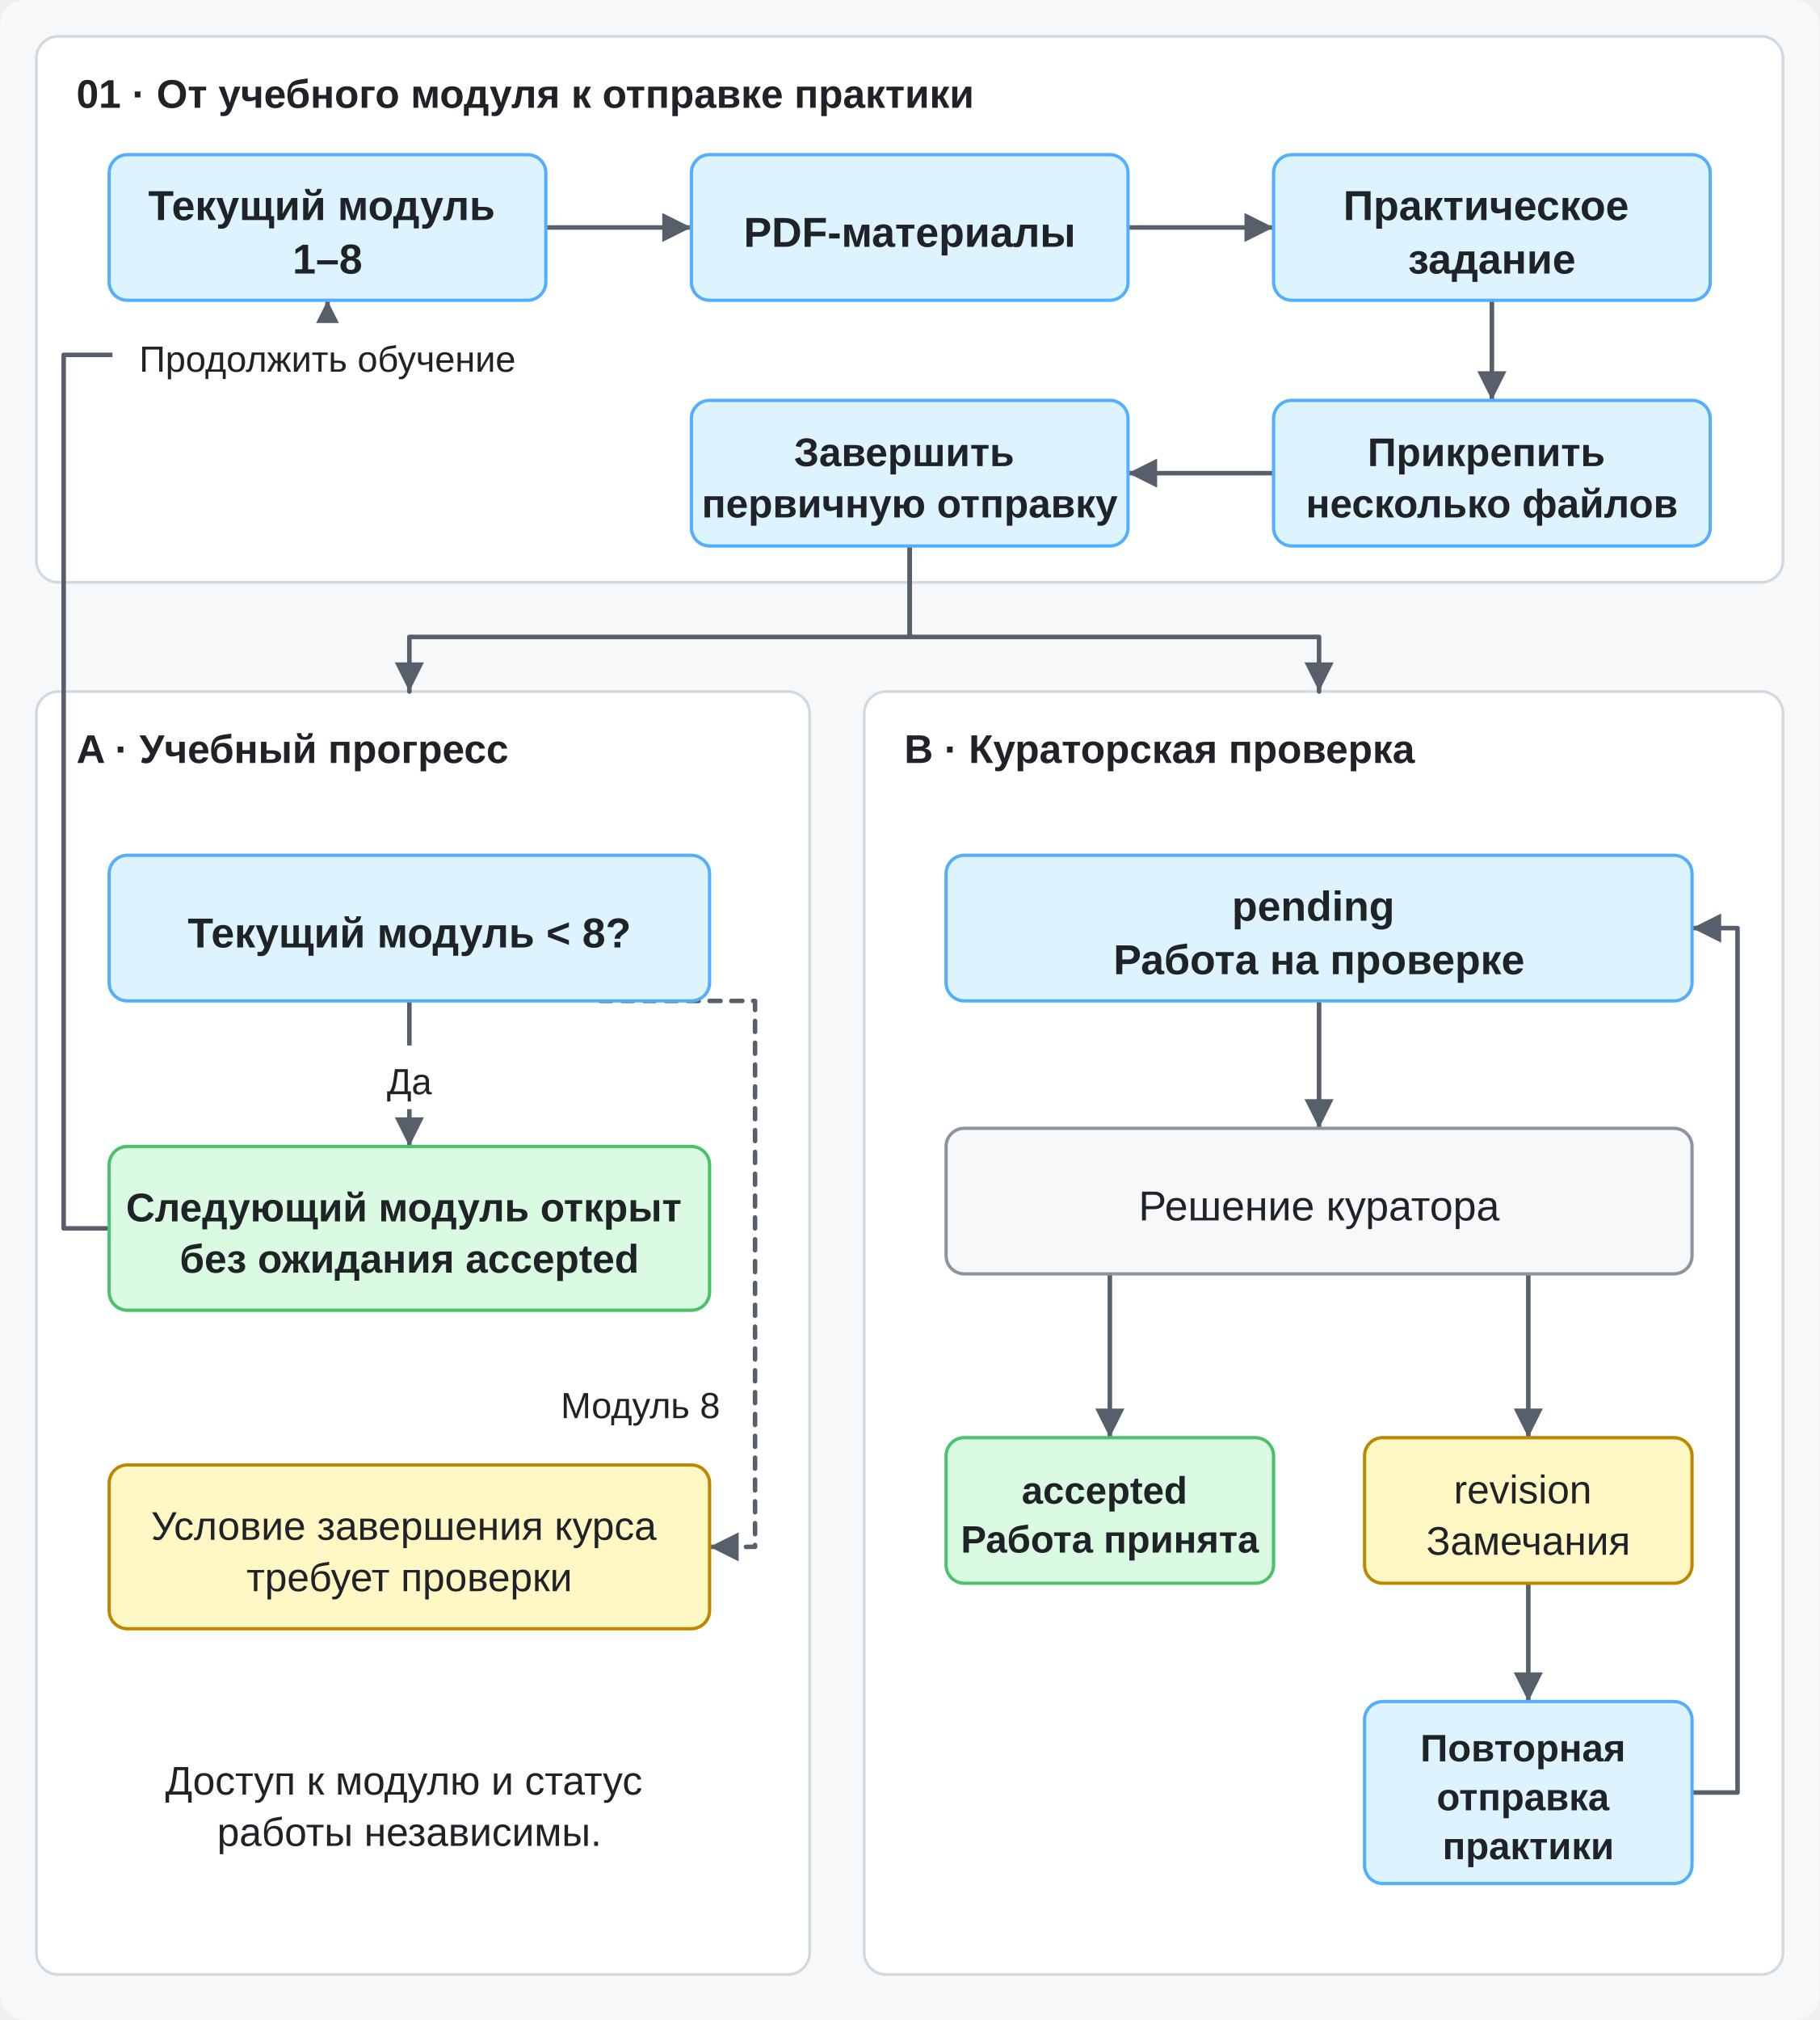
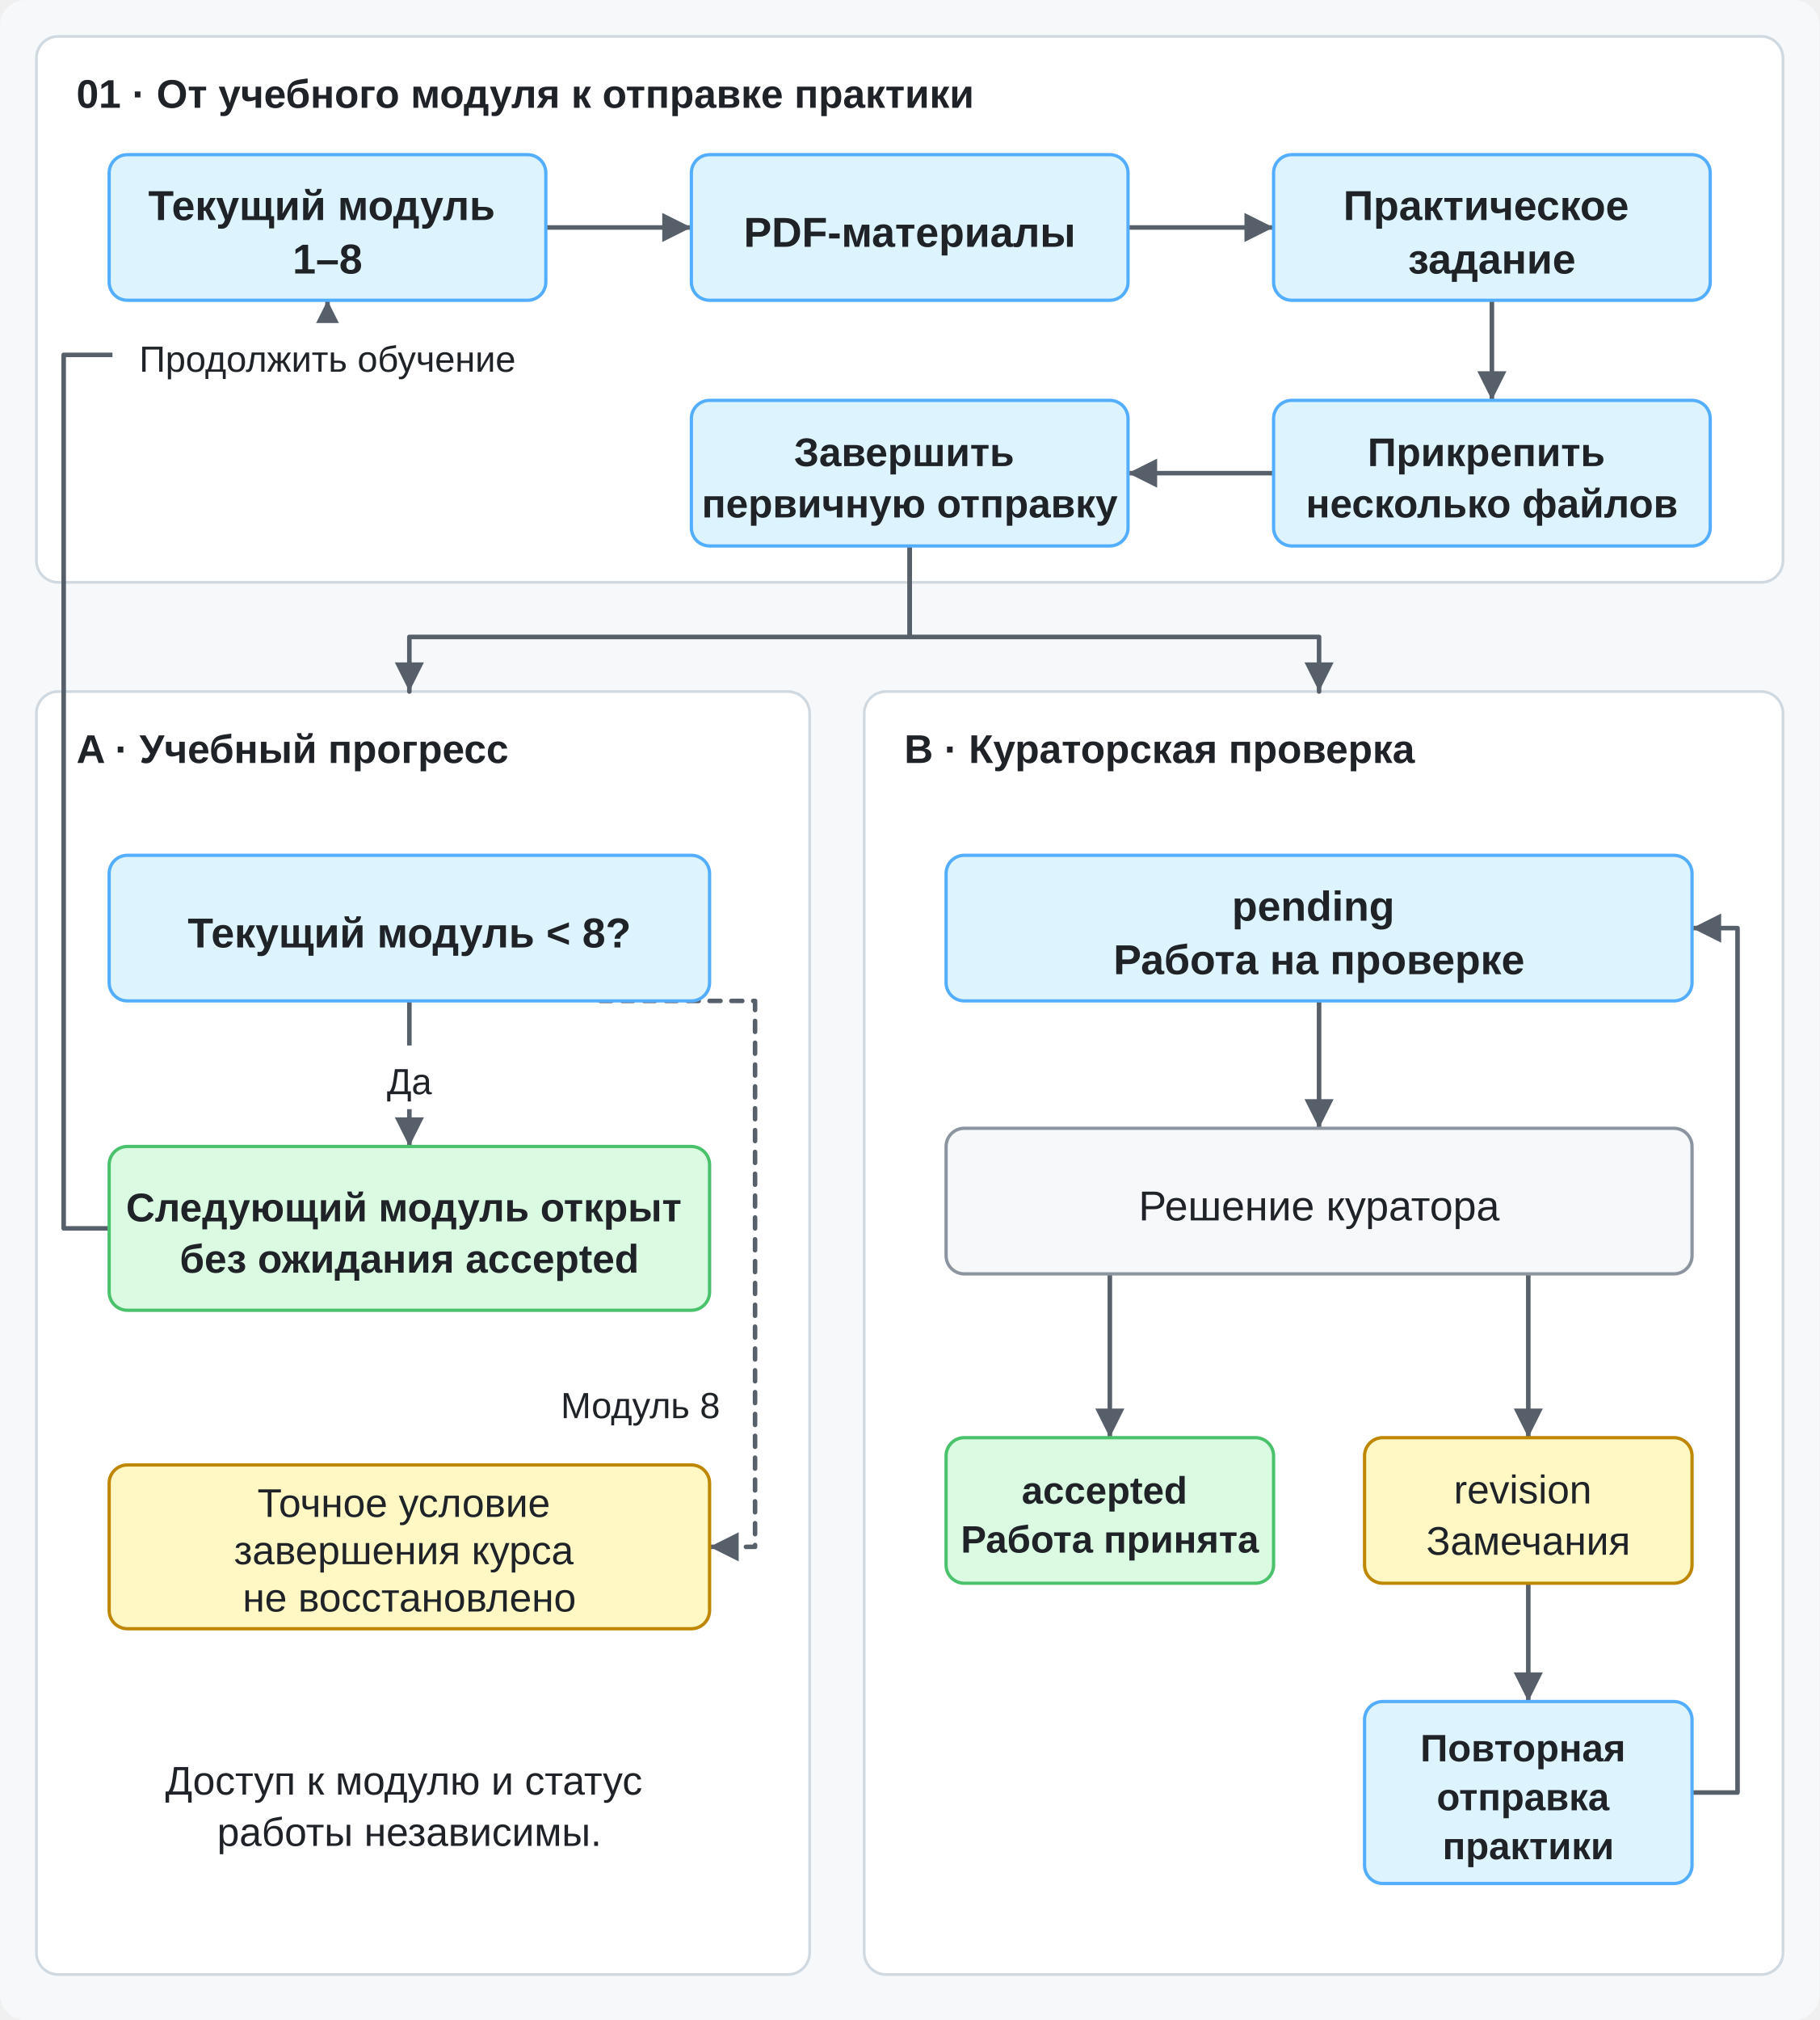
<svg xmlns="http://www.w3.org/2000/svg" width="1000" height="1110" viewBox="0 0 1000 1110" role="img" aria-labelledby="title desc">
  <defs>
    <marker id="arrow" viewBox="0 0 10 10" refX="9" refY="5" markerWidth="8" markerHeight="8" orient="auto-start-reverse">
      <path d="M 1 1 L 9 5 L 1 9 Z" fill="#57606a" />
    </marker>
  </defs>
  <style>text{font-family:Segoe UI,Arial,sans-serif;fill:#1f2328} .line{fill:none;stroke:#57606a;stroke-width:2.5;stroke-linejoin:round;stroke-linecap:round} .stage{fill:#fff;stroke:#d1d9e0;stroke-width:1.5}</style>
  <rect width="1000" height="1110" rx="14" fill="#f6f8fa" />
  <rect x="20" y="20" width="960" height="300" rx="12" class="stage" />
  <text x="42" y="53.0" text-anchor="start" dominant-baseline="middle" font-size="22" font-weight="600">
    <tspan x="42" dy="0.0">01 · От учебного модуля к отправке практики</tspan>
  </text>
  <rect x="20" y="380" width="425" height="705" rx="12" class="stage" />
  <text x="42" y="413.0" text-anchor="start" dominant-baseline="middle" font-size="22" font-weight="600">
    <tspan x="42" dy="0.0">A · Учебный прогресс</tspan>
  </text>
  <rect x="475" y="380" width="505" height="705" rx="12" class="stage" />
  <text x="497" y="413.0" text-anchor="start" dominant-baseline="middle" font-size="22" font-weight="600">
    <tspan x="497" dy="0.0">B · Кураторская проверка</tspan>
  </text>
  <path data-from="Module" data-to="PDF" d="M 300 125 H 380" class="line" marker-end="url(#arrow)" />
  <path data-from="PDF" data-to="Practice" d="M 620 125 H 700" class="line" marker-end="url(#arrow)" />
  <path data-from="Practice" data-to="Files" d="M 820 165 V 220" class="line" marker-end="url(#arrow)" />
  <path data-from="Files" data-to="Submit" d="M 700 260 H 620" class="line" marker-end="url(#arrow)" />
  <path data-from="Submit" data-to="progress" d="M 500 300 V 350 H 225 V 380" class="line" marker-end="url(#arrow)" />
  <path data-from="Submit" data-to="review" d="M 500 300 V 350 H 725 V 380" class="line" marker-end="url(#arrow)" />
  <path data-from="More" data-to="Next" d="M 225 550 V 630" class="line" marker-end="url(#arrow)" />
  <rect x="204.5" y="574.5" width="41.0" height="35.0" rx="4" fill="#fff" />
  <text x="225" y="595.6" text-anchor="middle" dominant-baseline="middle" font-size="20" font-weight="400">
    <tspan x="225" dy="0.0">Да</tspan>
  </text>
  <path data-from="More" data-to="Final" d="M 330 550 H 415 V 850 H 390" class="line" marker-end="url(#arrow)" stroke-dasharray="6 6" />
  <rect x="297.0" y="752.5" width="110.0" height="35.0" rx="4" fill="#fff" />
  <text x="352" y="773.6" text-anchor="middle" dominant-baseline="middle" font-size="20" font-weight="400">
    <tspan x="352" dy="0.0">Модуль 8</tspan>
  </text>
  <path data-from="Next" data-to="Module" d="M 60 675 H 35 V 195 H 180 V 165" class="line" marker-end="url(#arrow)" />
  <rect x="61.8" y="177.5" width="236.5" height="35.0" rx="4" fill="#fff" />
  <text x="180" y="198.6" text-anchor="middle" dominant-baseline="middle" font-size="20" font-weight="400">
    <tspan x="180" dy="0.0">Продолжить обучение</tspan>
  </text>
  <path data-from="Pending" data-to="Decision" d="M 725 550 V 620" class="line" marker-end="url(#arrow)" />
  <path data-from="Decision" data-to="Accepted" d="M 610 700 V 790" class="line" marker-end="url(#arrow)" />
  <path data-from="Decision" data-to="Revision" d="M 840 700 V 790" class="line" marker-end="url(#arrow)" />
  <path data-from="Revision" data-to="Resubmit" d="M 840 870 V 935" class="line" marker-end="url(#arrow)" />
  <path data-from="Resubmit" data-to="Pending" d="M 930 985 H 955 V 510 H 930" class="line" marker-end="url(#arrow)" />
  <g id="node-Module">
    <rect x="60" y="85" width="240" height="80" rx="10" fill="#ddf4ff" stroke="#54aeff" stroke-width="1.8" />
    <text x="180.0" y="114.4" text-anchor="middle" dominant-baseline="middle" font-size="23" font-weight="600">
      <tspan x="180.0" dy="0.0">Текущий модуль</tspan>
      <tspan x="180.0" dy="29.4">1–8</tspan>
    </text>
  </g>
  <g id="node-PDF">
    <rect x="380" y="85" width="240" height="80" rx="10" fill="#ddf4ff" stroke="#54aeff" stroke-width="1.8" />
    <text x="500.0" y="129.1" text-anchor="middle" dominant-baseline="middle" font-size="23" font-weight="600">
      <tspan x="500.0" dy="0.0">PDF-материалы</tspan>
    </text>
  </g>
  <g id="node-Practice">
    <rect x="700" y="85" width="240" height="80" rx="10" fill="#ddf4ff" stroke="#54aeff" stroke-width="1.8" />
    <text x="820.0" y="114.4" text-anchor="middle" dominant-baseline="middle" font-size="23" font-weight="600">
      <tspan x="820.0" dy="0.0">Практическое</tspan>
      <tspan x="820.0" dy="29.4">задание</tspan>
    </text>
  </g>
  <g id="node-Files">
    <rect x="700" y="220" width="240" height="80" rx="10" fill="#ddf4ff" stroke="#54aeff" stroke-width="1.8" />
    <text x="820.0" y="249.9" text-anchor="middle" dominant-baseline="middle" font-size="22" font-weight="600">
      <tspan x="820.0" dy="0.0">Прикрепить</tspan>
      <tspan x="820.0" dy="28.2">несколько файлов</tspan>
    </text>
  </g>
  <g id="node-Submit">
    <rect x="380" y="220" width="240" height="80" rx="10" fill="#ddf4ff" stroke="#54aeff" stroke-width="1.8" />
    <text x="500.0" y="249.9" text-anchor="middle" dominant-baseline="middle" font-size="22" font-weight="600">
      <tspan x="500.0" dy="0.0">Завершить</tspan>
      <tspan x="500.0" dy="28.2">первичную отправку</tspan>
    </text>
  </g>
  <g id="node-More">
    <rect x="60" y="470" width="330" height="80" rx="10" fill="#ddf4ff" stroke="#54aeff" stroke-width="1.8" />
    <text x="225.0" y="514.1" text-anchor="middle" dominant-baseline="middle" font-size="23" font-weight="600">
      <tspan x="225.0" dy="0.0">Текущий модуль &lt; 8?</tspan>
    </text>
  </g>
  <g id="node-Next">
    <rect x="60" y="630" width="330" height="90" rx="10" fill="#dafbe1" stroke="#4ac26b" stroke-width="1.8" />
    <text x="225.0" y="664.9" text-anchor="middle" dominant-baseline="middle" font-size="22" font-weight="600">
      <tspan x="225.0" dy="0.0">Следующий модуль открыт</tspan>
      <tspan x="225.0" dy="28.2">без ожидания accepted</tspan>
    </text>
  </g>
  <g id="node-Final">
    <rect x="60" y="805" width="330" height="90" rx="10" fill="#fff8c5" stroke="#bf8700" stroke-width="1.8" />
-     <text x="225.0" y="839.9" text-anchor="middle" dominant-baseline="middle" font-size="22" font-weight="400">
-       <tspan x="225.0" dy="0.0">Условие завершения курса</tspan>
-       <tspan x="225.0" dy="28.2">требует проверки</tspan>
+     <text x="225.0" y="827.3" text-anchor="middle" dominant-baseline="middle" font-size="22" font-weight="400">
+       <tspan x="225.0" dy="0.0">Точное условие</tspan>
+       <tspan x="225.0" dy="26.0">завершения курса</tspan>
+       <tspan x="225.0" dy="26.0">не восстановлено</tspan>
    </text>
  </g>
  <g id="node-Pending">
    <rect x="520" y="470" width="410" height="80" rx="10" fill="#ddf4ff" stroke="#54aeff" stroke-width="1.8" />
    <text x="725.0" y="499.4" text-anchor="middle" dominant-baseline="middle" font-size="23" font-weight="600">
      <tspan x="725.0" dy="0.0">pending</tspan>
      <tspan x="725.0" dy="29.4">Работа на проверке</tspan>
    </text>
  </g>
  <g id="node-Decision">
    <rect x="520" y="620" width="410" height="80" rx="10" fill="#f6f8fa" stroke="#8c959f" stroke-width="1.8" />
    <text x="725.0" y="664.1" text-anchor="middle" dominant-baseline="middle" font-size="23" font-weight="400">
      <tspan x="725.0" dy="0.0">Решение куратора</tspan>
    </text>
  </g>
  <g id="node-Accepted">
    <rect x="520" y="790" width="180" height="80" rx="10" fill="#dafbe1" stroke="#4ac26b" stroke-width="1.8" />
    <text x="610.0" y="820.3" text-anchor="middle" dominant-baseline="middle" font-size="21" font-weight="600">
      <tspan x="610.0" dy="0.0">accepted</tspan>
      <tspan x="610.0" dy="26.9">Работа принята</tspan>
    </text>
  </g>
  <g id="node-Revision">
    <rect x="750" y="790" width="180" height="80" rx="10" fill="#fff8c5" stroke="#bf8700" stroke-width="1.8" />
    <text x="840.0" y="819.9" text-anchor="middle" dominant-baseline="middle" font-size="22" font-weight="400">
      <tspan x="840.0" dy="0.0">revision</tspan>
      <tspan x="840.0" dy="28.2">Замечания</tspan>
    </text>
  </g>
  <g id="node-Resubmit">
    <rect x="750" y="935" width="180" height="100" rx="10" fill="#ddf4ff" stroke="#54aeff" stroke-width="1.8" />
    <text x="840.0" y="961.9" text-anchor="middle" dominant-baseline="middle" font-size="21" font-weight="600">
      <tspan x="840.0" dy="0.0">Повторная</tspan>
      <tspan x="840.0" dy="26.9">отправка</tspan>
      <tspan x="840.0" dy="26.9">практики</tspan>
    </text>
  </g>
  <text x="225" y="979.9" text-anchor="middle" dominant-baseline="middle" font-size="22" font-weight="400">
    <tspan x="225" dy="0.0">Доступ к модулю и статус</tspan>
    <tspan x="225" dy="28.2">работы независимы.</tspan>
  </text>
</svg>
